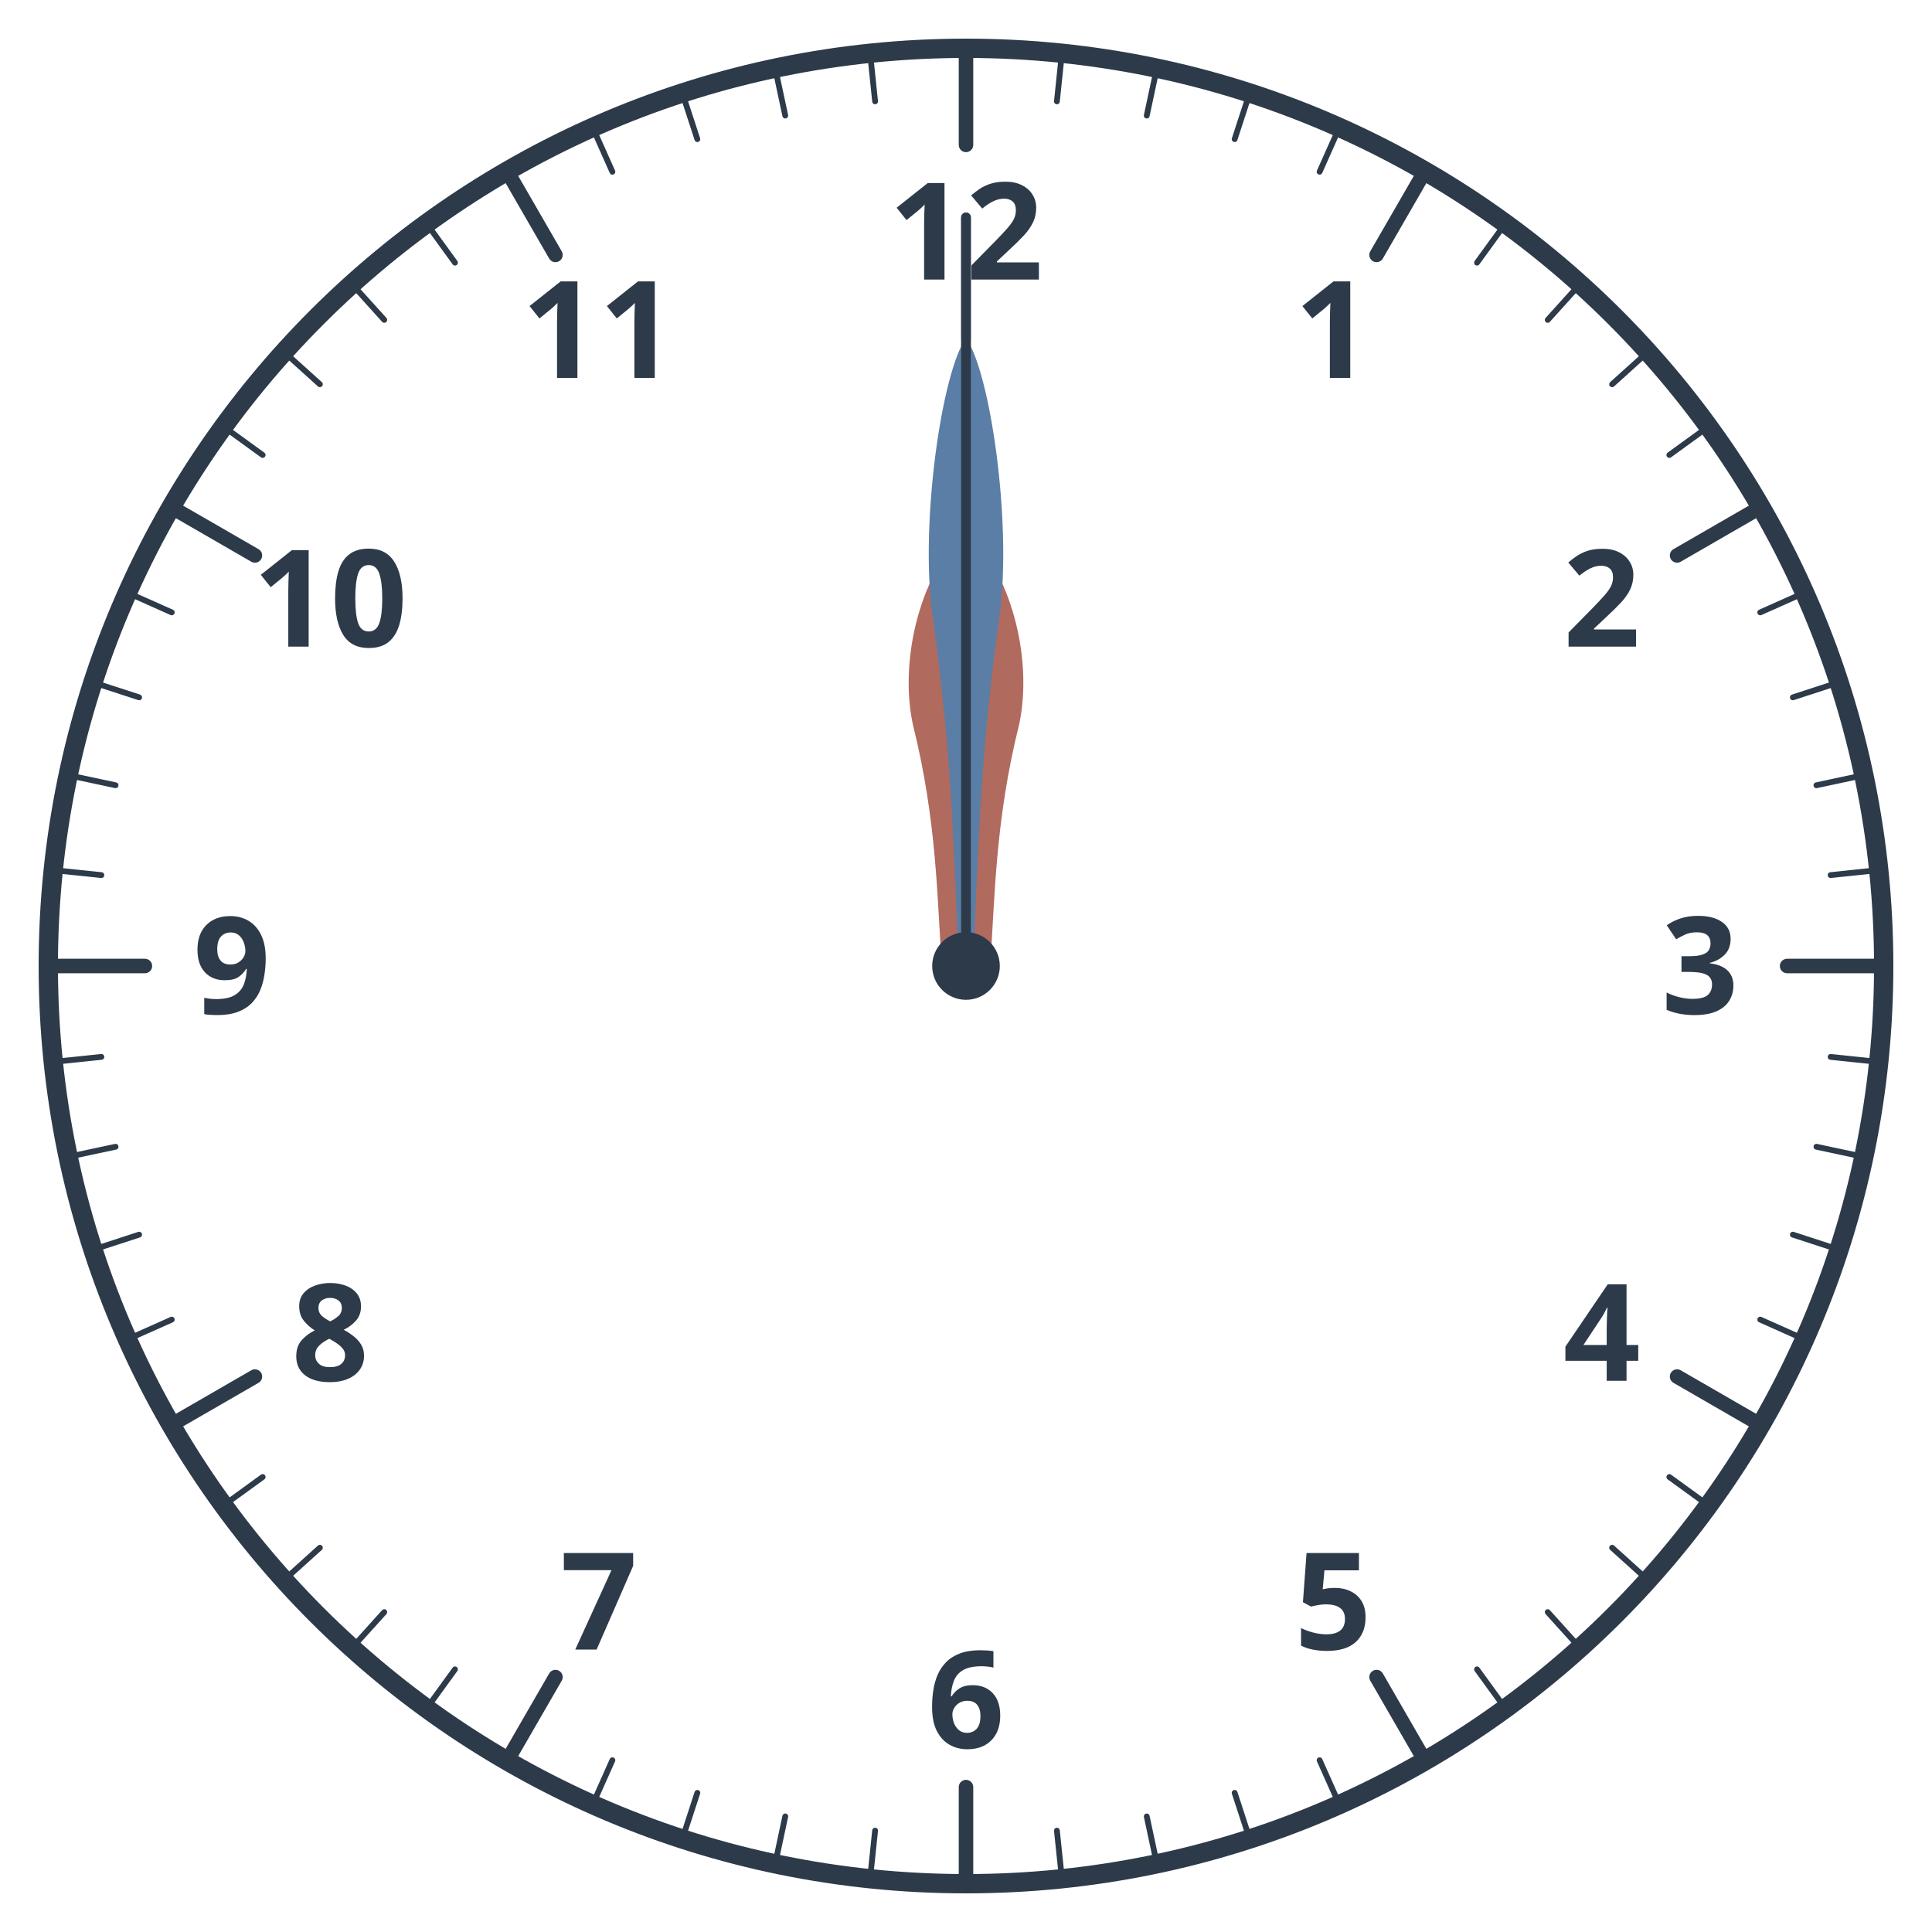
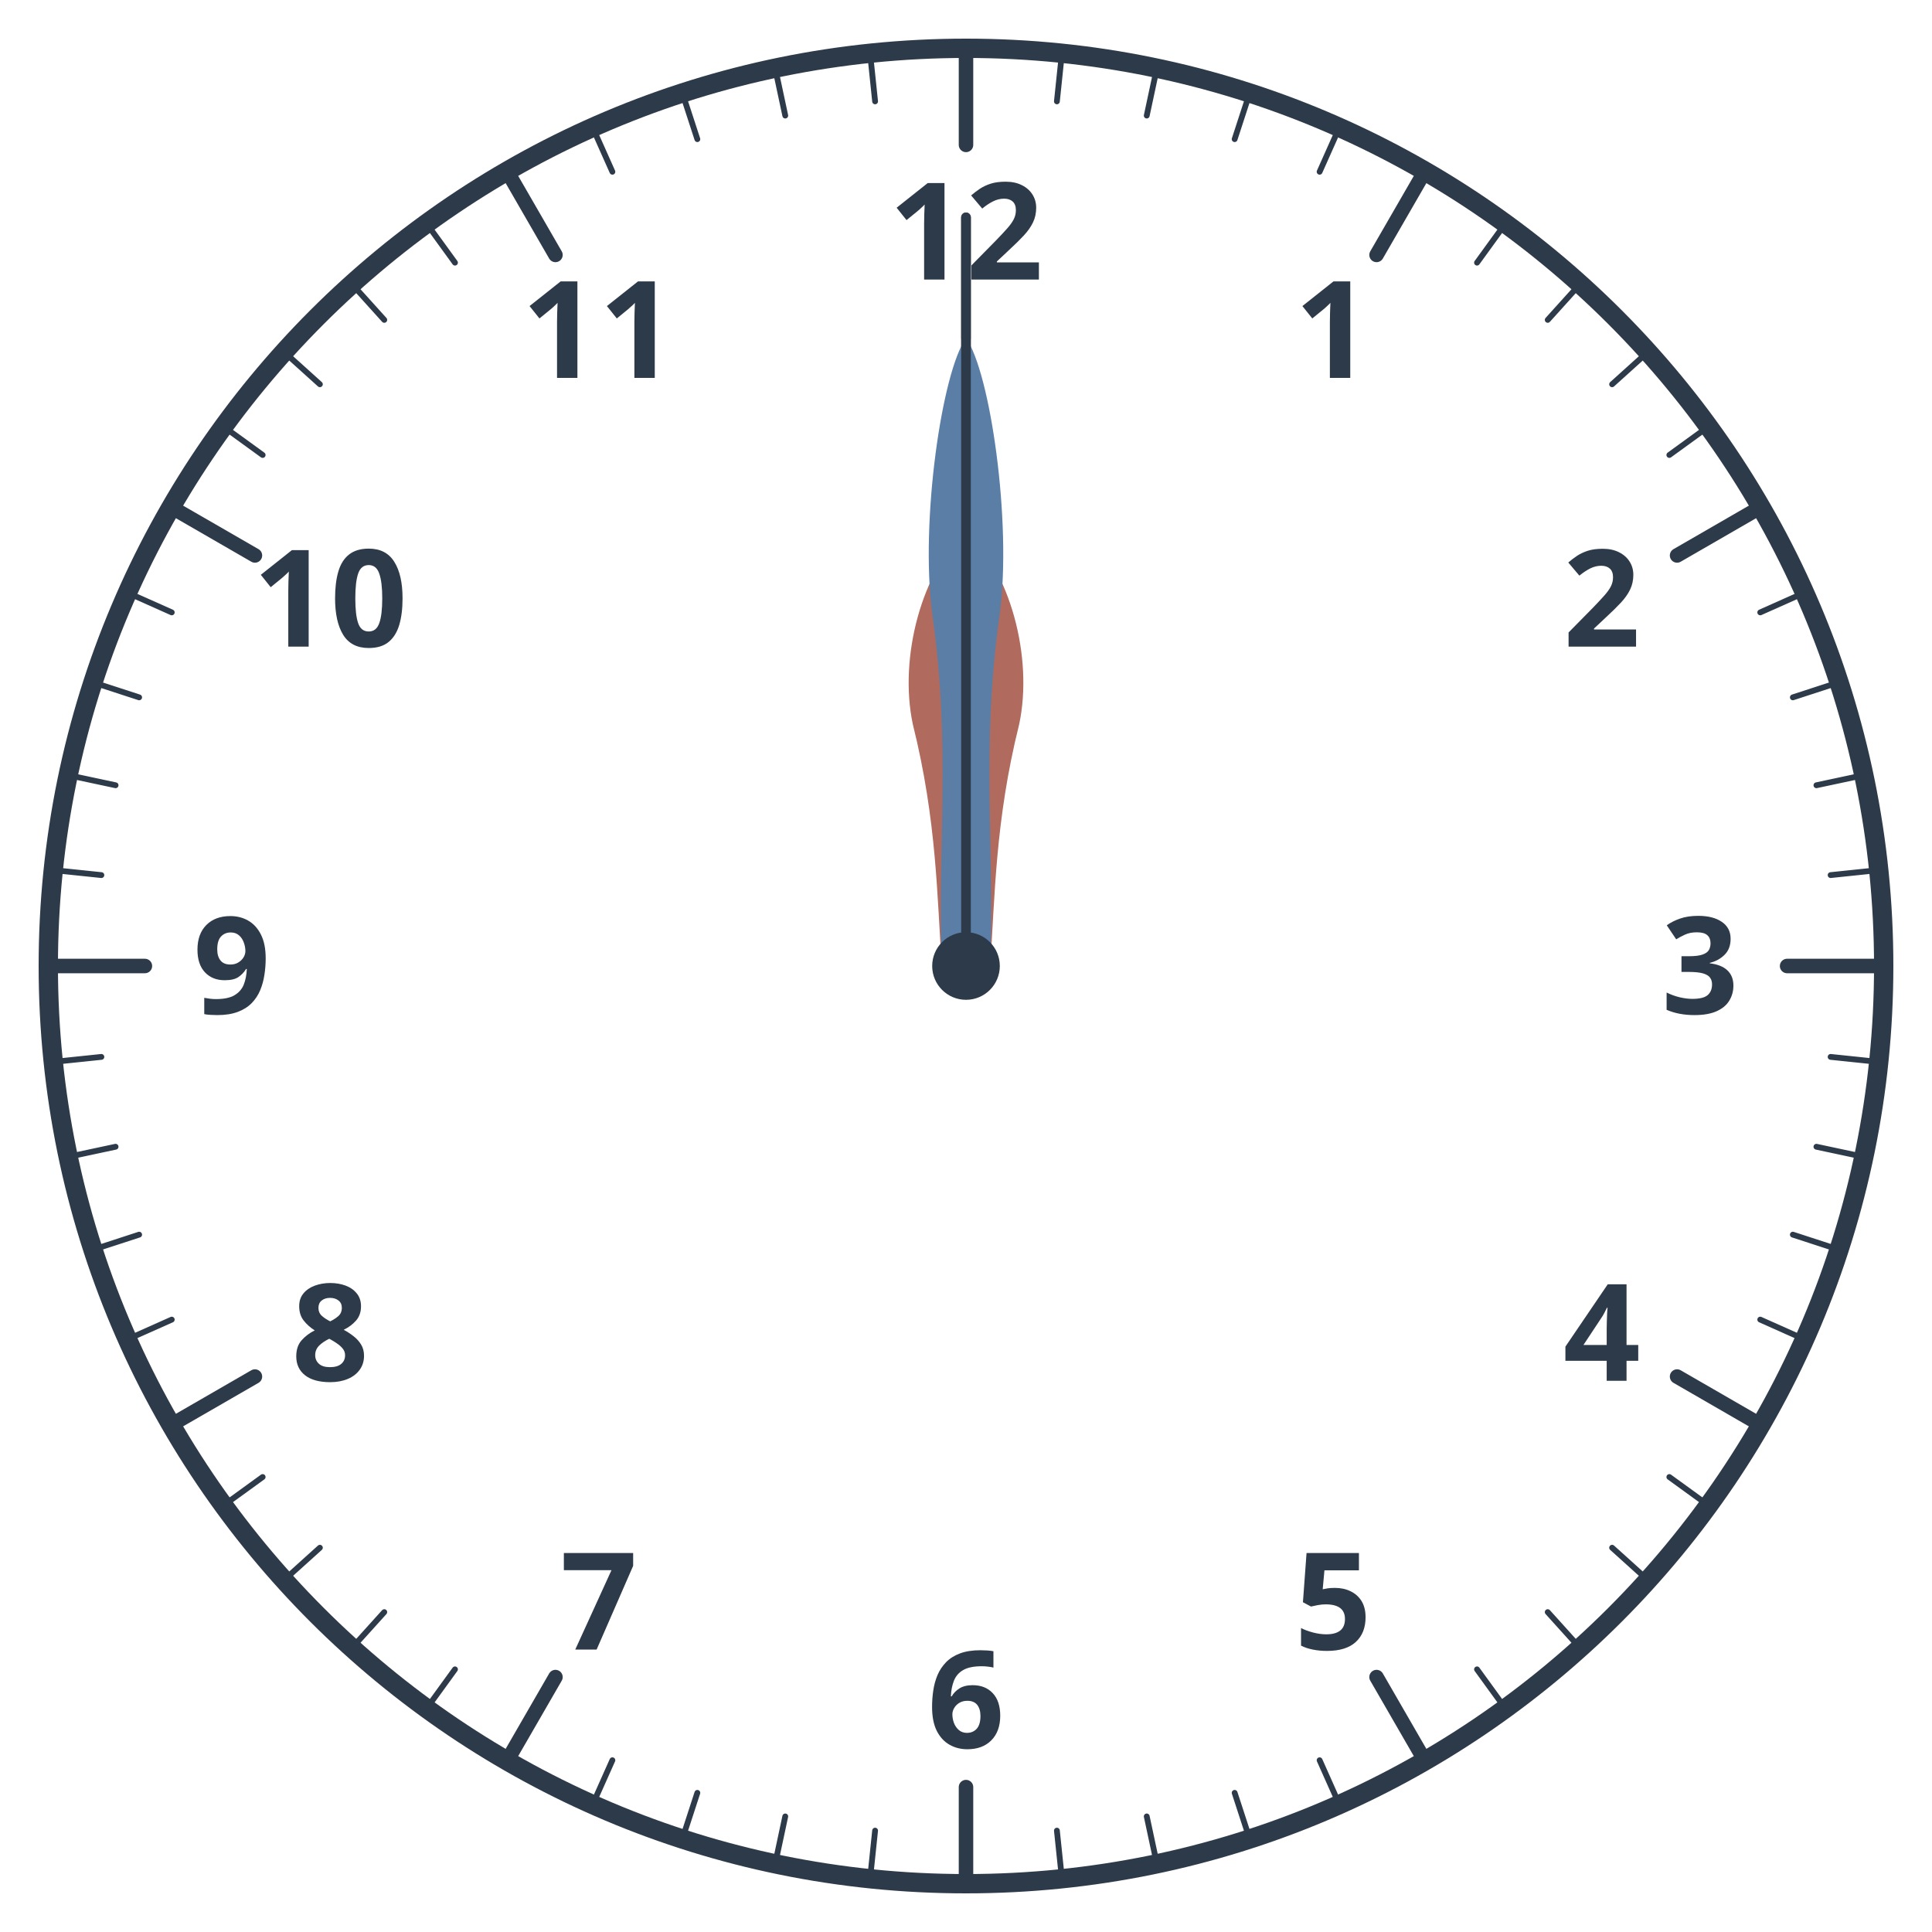
<svg xmlns="http://www.w3.org/2000/svg" id="clock-svg" viewBox="0 0 400 400">
  <style>
    .clock-number {
      font-family: 'Segoe UI', system-ui, sans-serif;
      font-weight: 700;
      font-size: 28px;
      fill: #2d3a4a;
      text-anchor: middle;
      dominant-baseline: middle;
    }
  </style>
  <circle id="clock-outline" cx="200" cy="200" r="190" fill="none" stroke="#2d3a4a" stroke-width="4" />
  <g id="clock-ticks">
    <line x1="200.00" y1="12.00" x2="200.00" y2="30.00" stroke="#2d3a4a" stroke-width="3" stroke-linecap="round" />
    <line x1="219.65" y1="13.03" x2="218.82" y2="20.99" stroke="#2d3a4a" stroke-width="1.2" stroke-linecap="round" />
    <line x1="239.09" y1="16.11" x2="237.42" y2="23.93" stroke="#2d3a4a" stroke-width="1.2" stroke-linecap="round" />
    <line x1="258.10" y1="21.20" x2="255.62" y2="28.81" stroke="#2d3a4a" stroke-width="1.2" stroke-linecap="round" />
    <line x1="276.47" y1="28.25" x2="273.21" y2="35.56" stroke="#2d3a4a" stroke-width="1.2" stroke-linecap="round" />
    <line x1="294.00" y1="37.19" x2="285.00" y2="52.78" stroke="#2d3a4a" stroke-width="3" stroke-linecap="round" />
    <line x1="310.50" y1="47.90" x2="305.80" y2="54.38" stroke="#2d3a4a" stroke-width="1.2" stroke-linecap="round" />
    <line x1="325.80" y1="60.29" x2="320.44" y2="66.23" stroke="#2d3a4a" stroke-width="1.2" stroke-linecap="round" />
    <line x1="339.71" y1="74.20" x2="333.77" y2="79.56" stroke="#2d3a4a" stroke-width="1.2" stroke-linecap="round" />
    <line x1="352.10" y1="89.50" x2="345.62" y2="94.20" stroke="#2d3a4a" stroke-width="1.2" stroke-linecap="round" />
    <line x1="362.81" y1="106.00" x2="347.22" y2="115.00" stroke="#2d3a4a" stroke-width="3" stroke-linecap="round" />
    <line x1="371.75" y1="123.53" x2="364.44" y2="126.79" stroke="#2d3a4a" stroke-width="1.2" stroke-linecap="round" />
    <line x1="378.80" y1="141.90" x2="371.19" y2="144.38" stroke="#2d3a4a" stroke-width="1.2" stroke-linecap="round" />
    <line x1="383.89" y1="160.91" x2="376.07" y2="162.58" stroke="#2d3a4a" stroke-width="1.2" stroke-linecap="round" />
    <line x1="386.97" y1="180.35" x2="379.01" y2="181.18" stroke="#2d3a4a" stroke-width="1.2" stroke-linecap="round" />
    <line x1="388.00" y1="200.00" x2="370.00" y2="200.00" stroke="#2d3a4a" stroke-width="3" stroke-linecap="round" />
    <line x1="386.97" y1="219.65" x2="379.01" y2="218.82" stroke="#2d3a4a" stroke-width="1.2" stroke-linecap="round" />
    <line x1="383.89" y1="239.09" x2="376.07" y2="237.42" stroke="#2d3a4a" stroke-width="1.2" stroke-linecap="round" />
    <line x1="378.80" y1="258.10" x2="371.19" y2="255.62" stroke="#2d3a4a" stroke-width="1.2" stroke-linecap="round" />
    <line x1="371.75" y1="276.47" x2="364.44" y2="273.21" stroke="#2d3a4a" stroke-width="1.2" stroke-linecap="round" />
    <line x1="362.81" y1="294.00" x2="347.22" y2="285.00" stroke="#2d3a4a" stroke-width="3" stroke-linecap="round" />
    <line x1="352.10" y1="310.50" x2="345.62" y2="305.80" stroke="#2d3a4a" stroke-width="1.2" stroke-linecap="round" />
    <line x1="339.71" y1="325.80" x2="333.77" y2="320.44" stroke="#2d3a4a" stroke-width="1.2" stroke-linecap="round" />
    <line x1="325.80" y1="339.71" x2="320.44" y2="333.77" stroke="#2d3a4a" stroke-width="1.2" stroke-linecap="round" />
    <line x1="310.50" y1="352.10" x2="305.80" y2="345.62" stroke="#2d3a4a" stroke-width="1.2" stroke-linecap="round" />
    <line x1="294.00" y1="362.81" x2="285.00" y2="347.22" stroke="#2d3a4a" stroke-width="3" stroke-linecap="round" />
    <line x1="276.47" y1="371.75" x2="273.21" y2="364.44" stroke="#2d3a4a" stroke-width="1.2" stroke-linecap="round" />
    <line x1="258.10" y1="378.80" x2="255.62" y2="371.19" stroke="#2d3a4a" stroke-width="1.2" stroke-linecap="round" />
    <line x1="239.09" y1="383.89" x2="237.42" y2="376.07" stroke="#2d3a4a" stroke-width="1.2" stroke-linecap="round" />
    <line x1="219.65" y1="386.97" x2="218.82" y2="379.01" stroke="#2d3a4a" stroke-width="1.2" stroke-linecap="round" />
    <line x1="200.00" y1="388.00" x2="200.00" y2="370.00" stroke="#2d3a4a" stroke-width="3" stroke-linecap="round" />
    <line x1="180.35" y1="386.97" x2="181.18" y2="379.01" stroke="#2d3a4a" stroke-width="1.2" stroke-linecap="round" />
    <line x1="160.91" y1="383.89" x2="162.58" y2="376.07" stroke="#2d3a4a" stroke-width="1.2" stroke-linecap="round" />
    <line x1="141.90" y1="378.80" x2="144.38" y2="371.19" stroke="#2d3a4a" stroke-width="1.2" stroke-linecap="round" />
    <line x1="123.53" y1="371.75" x2="126.79" y2="364.44" stroke="#2d3a4a" stroke-width="1.2" stroke-linecap="round" />
    <line x1="106.00" y1="362.81" x2="115.00" y2="347.22" stroke="#2d3a4a" stroke-width="3" stroke-linecap="round" />
    <line x1="89.50" y1="352.10" x2="94.20" y2="345.62" stroke="#2d3a4a" stroke-width="1.2" stroke-linecap="round" />
    <line x1="74.20" y1="339.71" x2="79.56" y2="333.77" stroke="#2d3a4a" stroke-width="1.2" stroke-linecap="round" />
    <line x1="60.29" y1="325.80" x2="66.23" y2="320.44" stroke="#2d3a4a" stroke-width="1.2" stroke-linecap="round" />
    <line x1="47.90" y1="310.50" x2="54.38" y2="305.80" stroke="#2d3a4a" stroke-width="1.2" stroke-linecap="round" />
    <line x1="37.19" y1="294.00" x2="52.78" y2="285.00" stroke="#2d3a4a" stroke-width="3" stroke-linecap="round" />
    <line x1="28.25" y1="276.47" x2="35.56" y2="273.21" stroke="#2d3a4a" stroke-width="1.2" stroke-linecap="round" />
    <line x1="21.20" y1="258.10" x2="28.81" y2="255.62" stroke="#2d3a4a" stroke-width="1.2" stroke-linecap="round" />
    <line x1="16.11" y1="239.09" x2="23.93" y2="237.42" stroke="#2d3a4a" stroke-width="1.2" stroke-linecap="round" />
    <line x1="13.03" y1="219.65" x2="20.99" y2="218.82" stroke="#2d3a4a" stroke-width="1.2" stroke-linecap="round" />
    <line x1="12.00" y1="200.00" x2="30.00" y2="200.00" stroke="#2d3a4a" stroke-width="3" stroke-linecap="round" />
    <line x1="13.03" y1="180.35" x2="20.99" y2="181.18" stroke="#2d3a4a" stroke-width="1.2" stroke-linecap="round" />
    <line x1="16.11" y1="160.91" x2="23.93" y2="162.58" stroke="#2d3a4a" stroke-width="1.2" stroke-linecap="round" />
    <line x1="21.20" y1="141.90" x2="28.81" y2="144.38" stroke="#2d3a4a" stroke-width="1.2" stroke-linecap="round" />
    <line x1="28.25" y1="123.53" x2="35.56" y2="126.79" stroke="#2d3a4a" stroke-width="1.2" stroke-linecap="round" />
    <line x1="37.19" y1="106.00" x2="52.78" y2="115.00" stroke="#2d3a4a" stroke-width="3" stroke-linecap="round" />
    <line x1="47.90" y1="89.50" x2="54.38" y2="94.20" stroke="#2d3a4a" stroke-width="1.2" stroke-linecap="round" />
    <line x1="60.29" y1="74.20" x2="66.23" y2="79.56" stroke="#2d3a4a" stroke-width="1.2" stroke-linecap="round" />
    <line x1="74.20" y1="60.29" x2="79.56" y2="66.23" stroke="#2d3a4a" stroke-width="1.2" stroke-linecap="round" />
    <line x1="89.50" y1="47.90" x2="94.20" y2="54.38" stroke="#2d3a4a" stroke-width="1.2" stroke-linecap="round" />
    <line x1="106.00" y1="37.19" x2="115.00" y2="52.78" stroke="#2d3a4a" stroke-width="3" stroke-linecap="round" />
    <line x1="123.53" y1="28.25" x2="126.79" y2="35.56" stroke="#2d3a4a" stroke-width="1.2" stroke-linecap="round" />
    <line x1="141.90" y1="21.20" x2="144.38" y2="28.81" stroke="#2d3a4a" stroke-width="1.2" stroke-linecap="round" />
    <line x1="160.91" y1="16.11" x2="162.58" y2="23.93" stroke="#2d3a4a" stroke-width="1.2" stroke-linecap="round" />
    <line x1="180.35" y1="13.03" x2="181.18" y2="20.99" stroke="#2d3a4a" stroke-width="1.2" stroke-linecap="round" />
  </g>
  <g id="clock-numbers">
    <text x="276.00" y="68.36" class="clock-number">1</text>
    <text x="331.64" y="124.00" class="clock-number">2</text>
    <text x="352.00" y="200.00" class="clock-number">3</text>
    <text x="331.64" y="276.00" class="clock-number">4</text>
    <text x="276.00" y="331.64" class="clock-number">5</text>
    <text x="200.00" y="352.00" class="clock-number">6</text>
    <text x="124.00" y="331.64" class="clock-number">7</text>
    <text x="68.36" y="276.00" class="clock-number">8</text>
    <text x="48.00" y="200.00" class="clock-number">9</text>
    <text x="68.36" y="124.00" class="clock-number">10</text>
    <text x="124.00" y="68.36" class="clock-number">11</text>
    <text x="200.00" y="48.00" class="clock-number">12</text>
  </g>
  <g id="hour-hand">
    <path d="M195,200          C194,186 194,170 189,150          C186,136 191,118 200,110          C209,118 214,136 211,150          C206,170 206,186 205,200          Z" fill="#b06a5e" stroke="none" />
    <line x1="200" y1="110" x2="200" y2="45" stroke="#b06a5e" stroke-width="2" stroke-linecap="round" />
  </g>
  <g id="minute-hand">
-     <path d="M198.5,200          C197.5,176 197,155 193,127          C190.5,108 195,77 200,70          C205,77 209.5,108 207,127          C203,155 202.5,176 201.5,200          Z" fill="#5b7ea6" stroke="none" />
+     <path d="M195,200          C194,176 197,155 193,127          C190.5,108 195,77 200,70          C205,77 209.5,108 207,127          C203,155 206,176 205,200          Z" fill="#5b7ea6" stroke="none" />
    <line x1="200" y1="70" x2="200" y2="45" stroke="#5b7ea6" stroke-width="2" stroke-linecap="round" />
  </g>
  <g id="second-hand">
    <line x1="200" y1="200" x2="200" y2="45" stroke="#2d3a4a" stroke-width="2" stroke-linecap="round" />
  </g>
  <circle id="clock-center-pin" cx="200" cy="200" r="7" fill="#2d3a4a" />
</svg>
